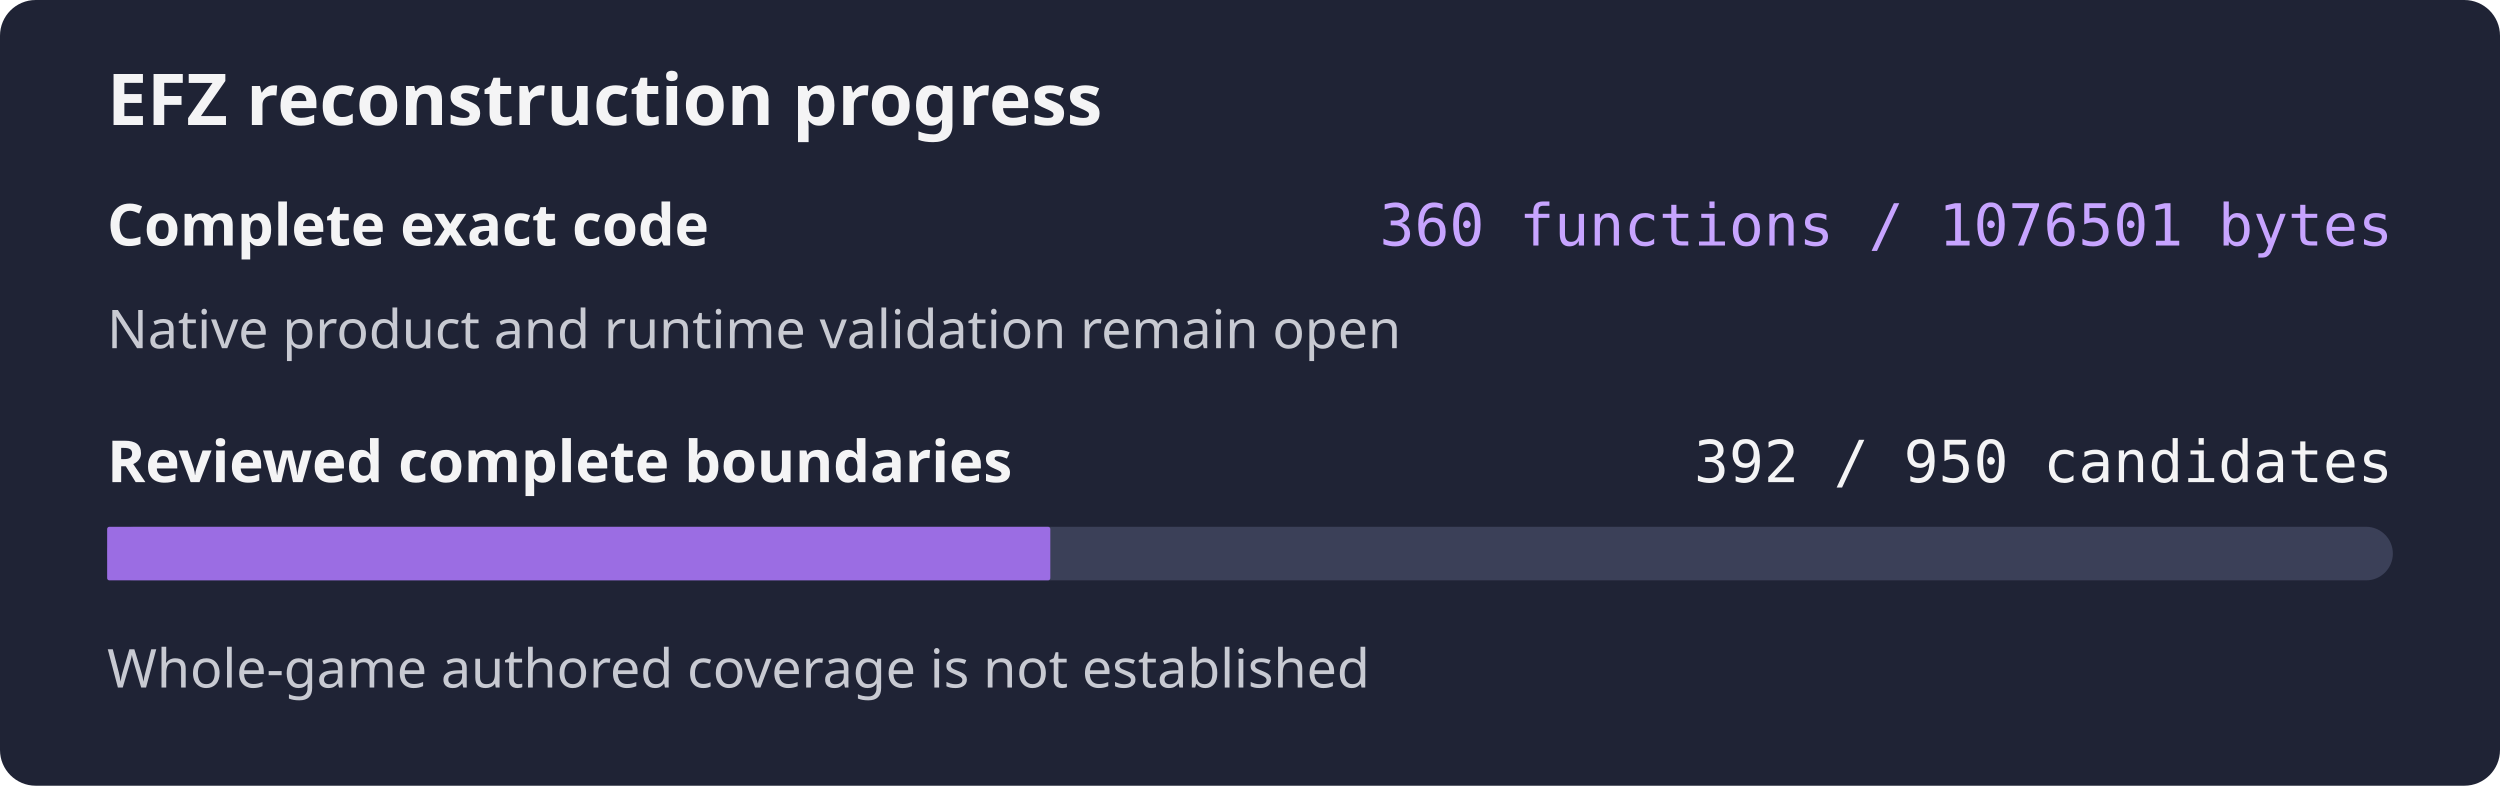
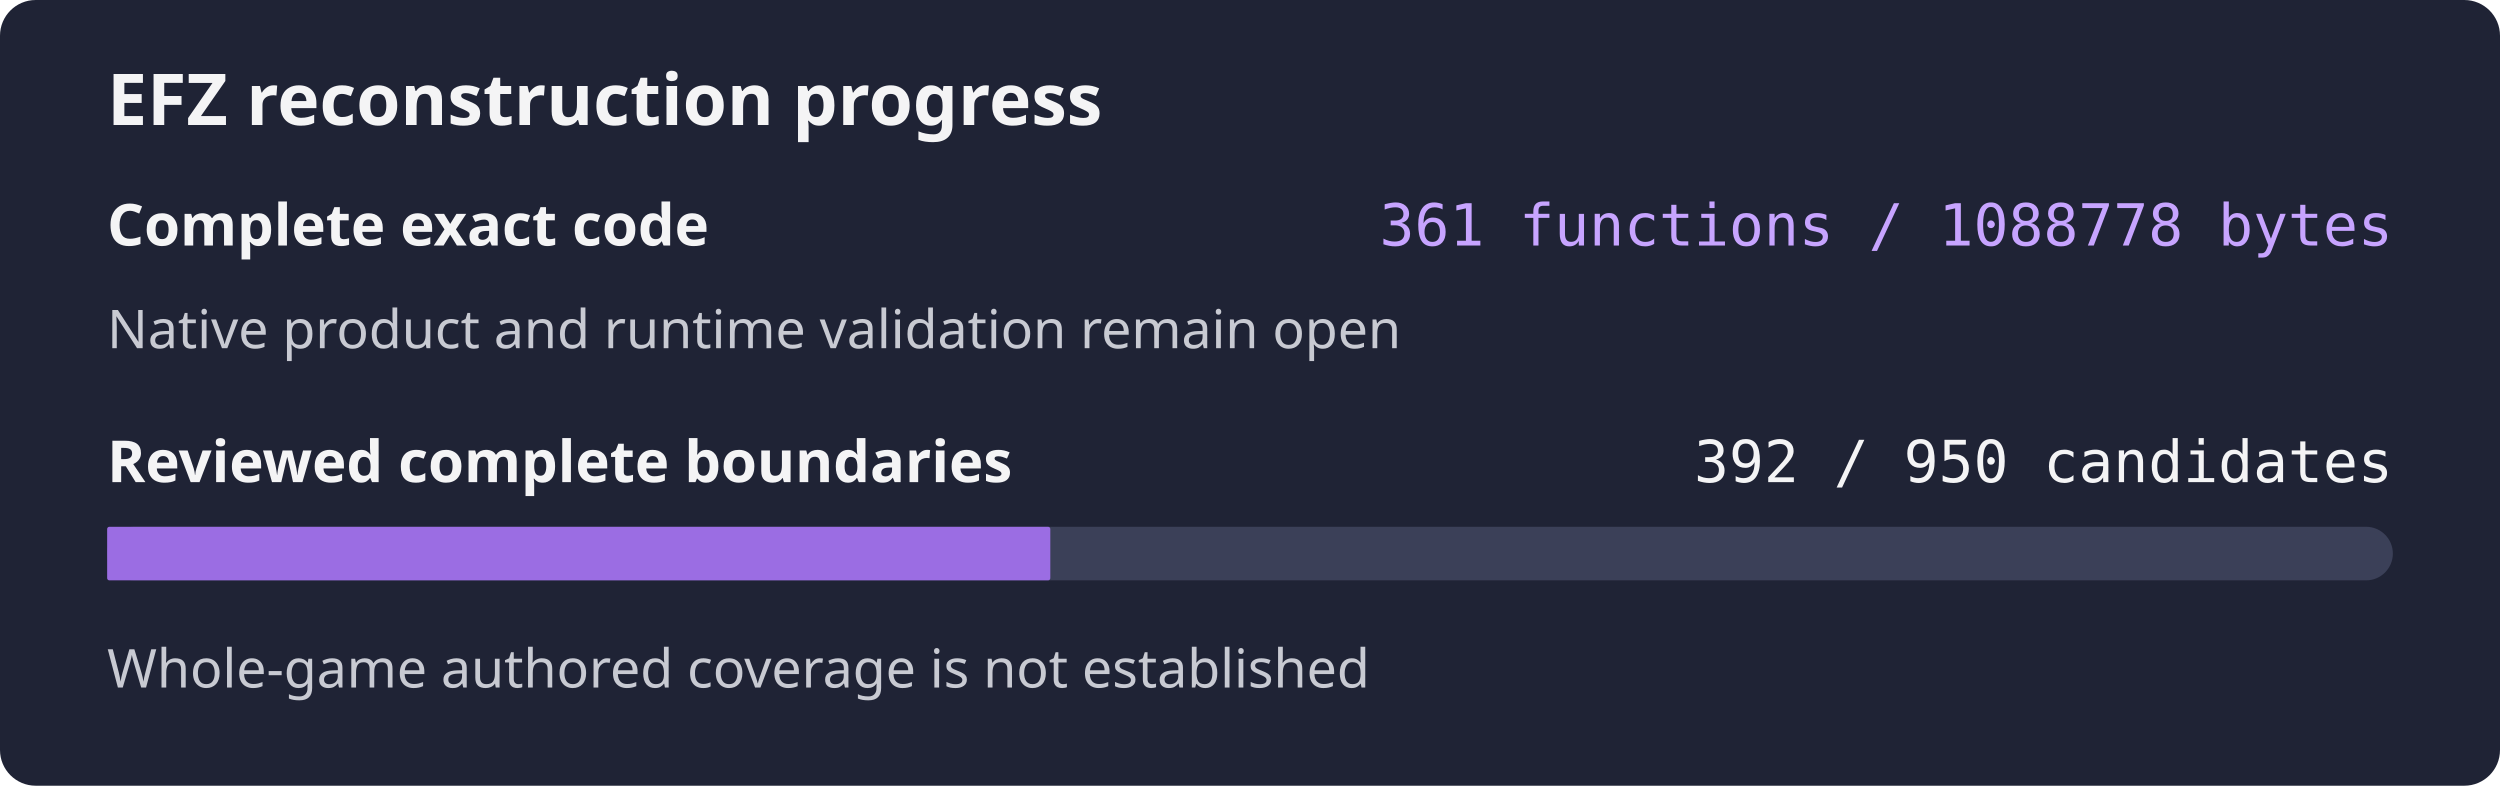
- <svg xmlns="http://www.w3.org/2000/svg" width="560" height="176" role="img" aria-label="EFZ reconstruction: 360 exact functions, 1076501 exact bytes; 392 reviewed boundaries out of 950 candidates">
+ <svg xmlns="http://www.w3.org/2000/svg" width="560" height="176" role="img" aria-label="EFZ reconstruction: 361 exact functions, 1088778 exact bytes; 392 reviewed boundaries out of 950 candidates">
  <rect width="560" height="176" rx="8" fill="#1f2335" />
  <text x="24" y="28" fill="#f4f4f5" font-family="sans-serif" font-size="16" font-weight="600">EFZ reconstruction progress</text>
  <text x="24" y="55" fill="#f4f4f5" font-family="sans-serif" font-size="13" font-weight="600">Complete exact code</text>
-   <text x="536" y="55" fill="#c7a4ff" text-anchor="end" font-family="monospace" font-size="13">360 functions / 1076501 bytes</text>
+   <text x="536" y="55" fill="#c7a4ff" text-anchor="end" font-family="monospace" font-size="13">361 functions / 1088778 bytes</text>
  <text x="24" y="78" fill="#c8cad2" font-family="sans-serif" font-size="12">Native product and runtime validation remain open</text>
  <text x="24" y="108" fill="#f4f4f5" font-family="sans-serif" font-size="13" font-weight="600">Reviewed complete boundaries</text>
  <text x="536" y="108" fill="#f4f4f5" text-anchor="end" font-family="monospace" font-size="13">392 / 950 candidates</text>
  <rect x="24" y="118" width="512" height="12" rx="6" fill="#3b4058" />
  <rect x="24" y="118" width="211.27" height="12" rx="0.5" fill="#9b6de3" />
  <text x="24" y="154" fill="#c8cad2" font-family="sans-serif" font-size="12">Whole-game authored coverage is not established</text>
</svg>
